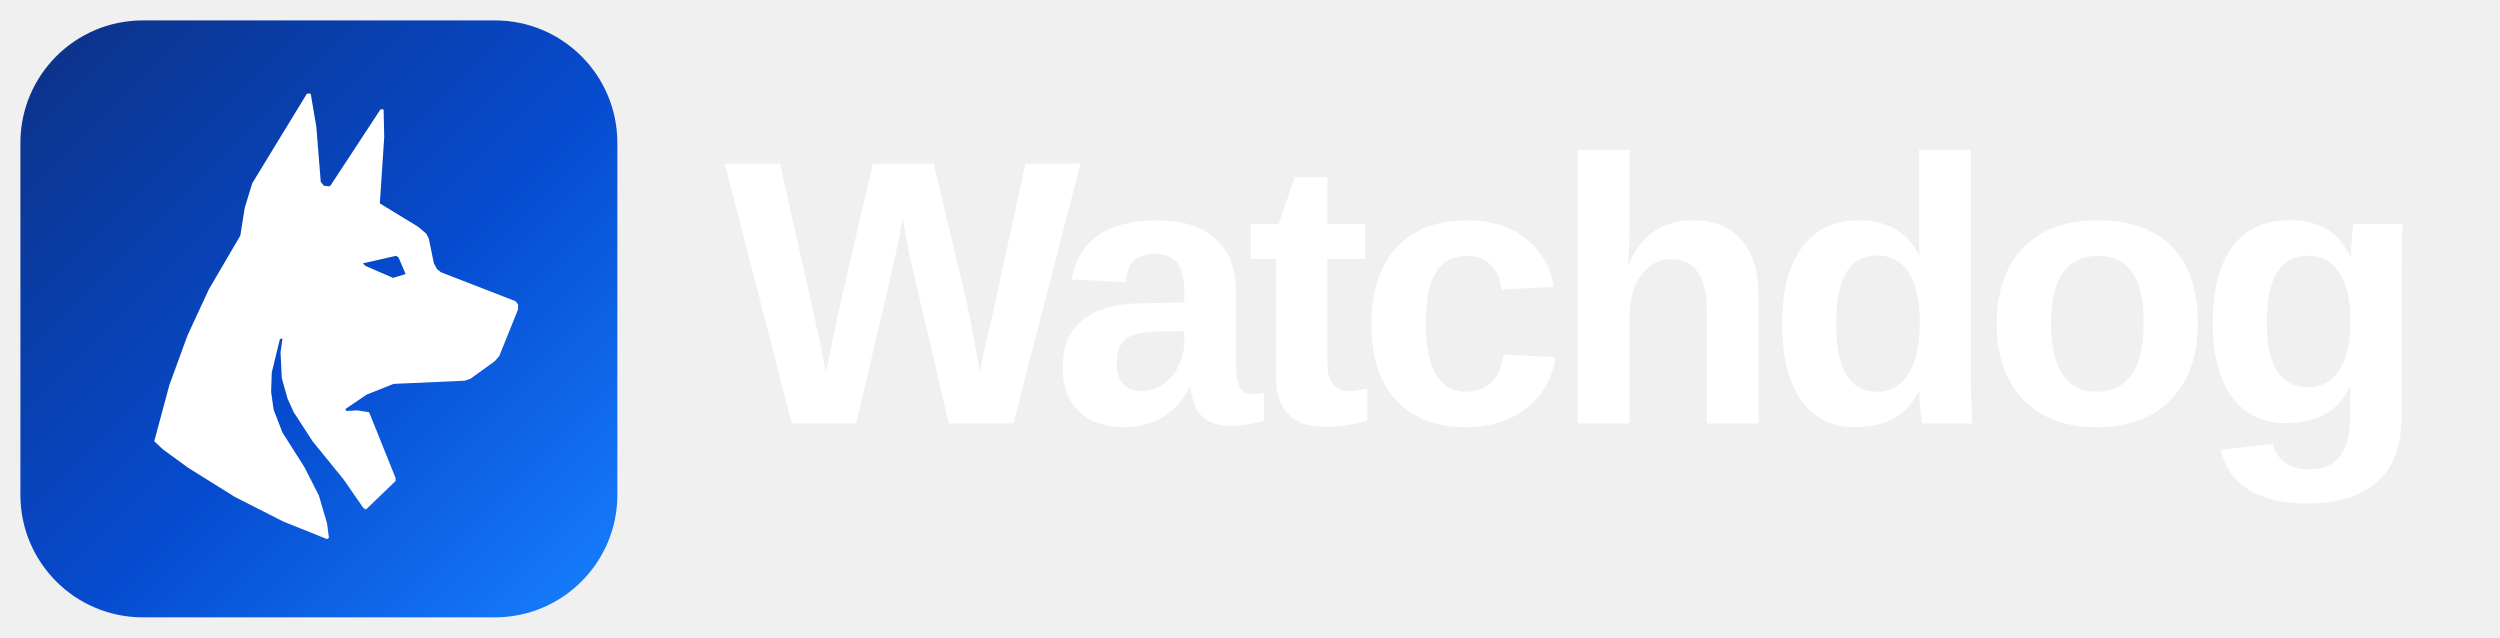
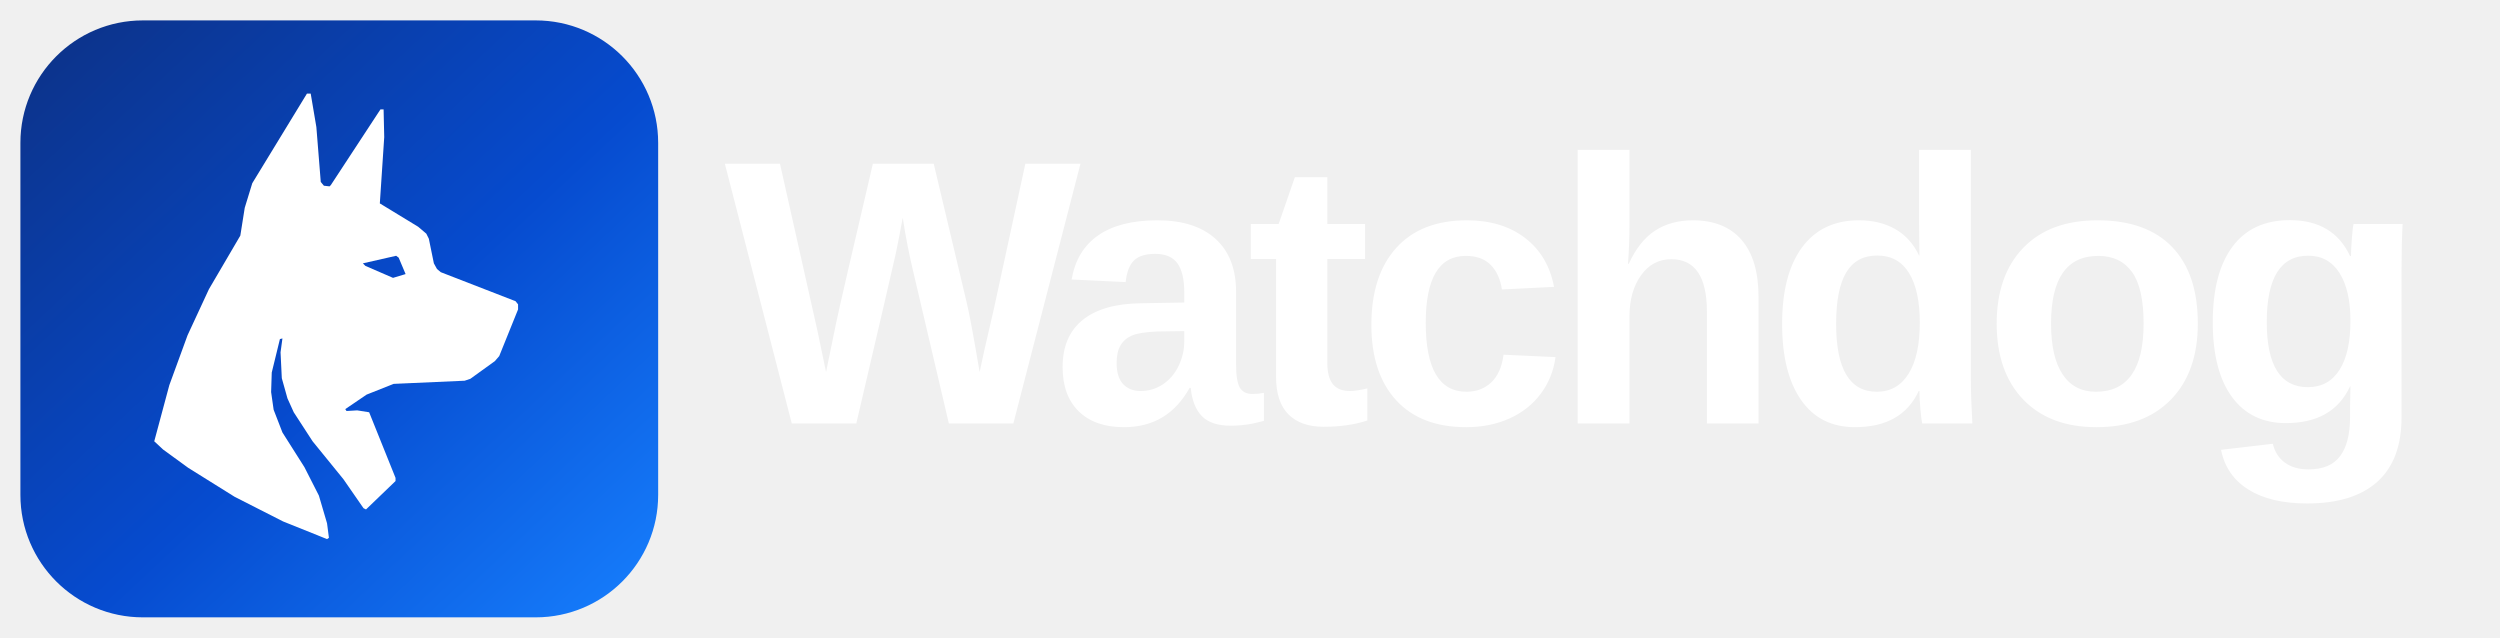
<svg xmlns="http://www.w3.org/2000/svg" viewBox="0 0 980 250" role="img" aria-labelledby="title desc">
  <defs>
    <linearGradient id="bg" x1="0" y1="0" x2="1" y2="1">
      <stop offset="0" stop-color="#0d3185" />
      <stop offset=".55" stop-color="#064bcf" />
      <stop offset="1" stop-color="#1780ff" />
    </linearGradient>
  </defs>
-   <rect x="8" y="8" width="234" height="234" rx="48" fill="url(#bg)" />
+   <rect x="8" y="8" width="250" height="234" rx="48" fill="url(#bg)" />
  <g transform="translate(8 8) scale(.2463158 .2473573)">
    <path d="M456.00,116.00 L369.00,258.00 L357.00,297.00 L350.00,341.00 L300.00,426.00 L266.00,499.00 L237.00,578.00 L213.00,667.00 L227.00,680.00 L267.00,709.00 L341.00,755.00 L418.00,794.00 L488.00,822.00 L491.00,820.00 L488.00,797.00 L475.00,753.00 L452.00,708.00 L417.00,653.00 L403.00,617.00 L399.00,589.00 L400.00,558.00 L413.00,505.00 L417.00,504.00 L414.00,526.00 L416.00,567.00 L425.00,599.00 L435.00,621.00 L465.00,667.00 L514.00,727.00 L546.00,773.00 L550.00,775.00 L597.00,730.00 L597.00,725.00 L555.00,621.00 L536.00,618.00 L519.00,619.00 L517.00,616.00 L551.00,593.00 L594.00,576.00 L707.00,571.00 L716.00,568.00 L755.00,540.00 L762.00,532.00 L792.00,458.00 L792.00,450.00 L788.00,445.00 L669.00,399.00 L663.00,394.00 L658.00,385.00 L650.00,346.00 L646.00,338.00 L633.00,327.00 L572.00,290.00 L579.00,185.00 L578.00,141.00 L573.00,141.00 L494.00,261.00 L492.00,263.00 L483.00,262.00 L478.00,256.00 L471.00,169.00 L462.00,116.00ZM613.00,402.00 L593.00,408.00 L549.00,389.00 L545.00,385.00 L598.00,373.00 L602.00,376.00Z" fill="#fff" fill-rule="evenodd" />
  </g>
  <text x="284" y="166" fill="#fff" font-family="Plus Jakarta Sans, Arial, sans-serif" font-size="148" font-weight="800" letter-spacing="-6">Watchdog</text>
</svg>
